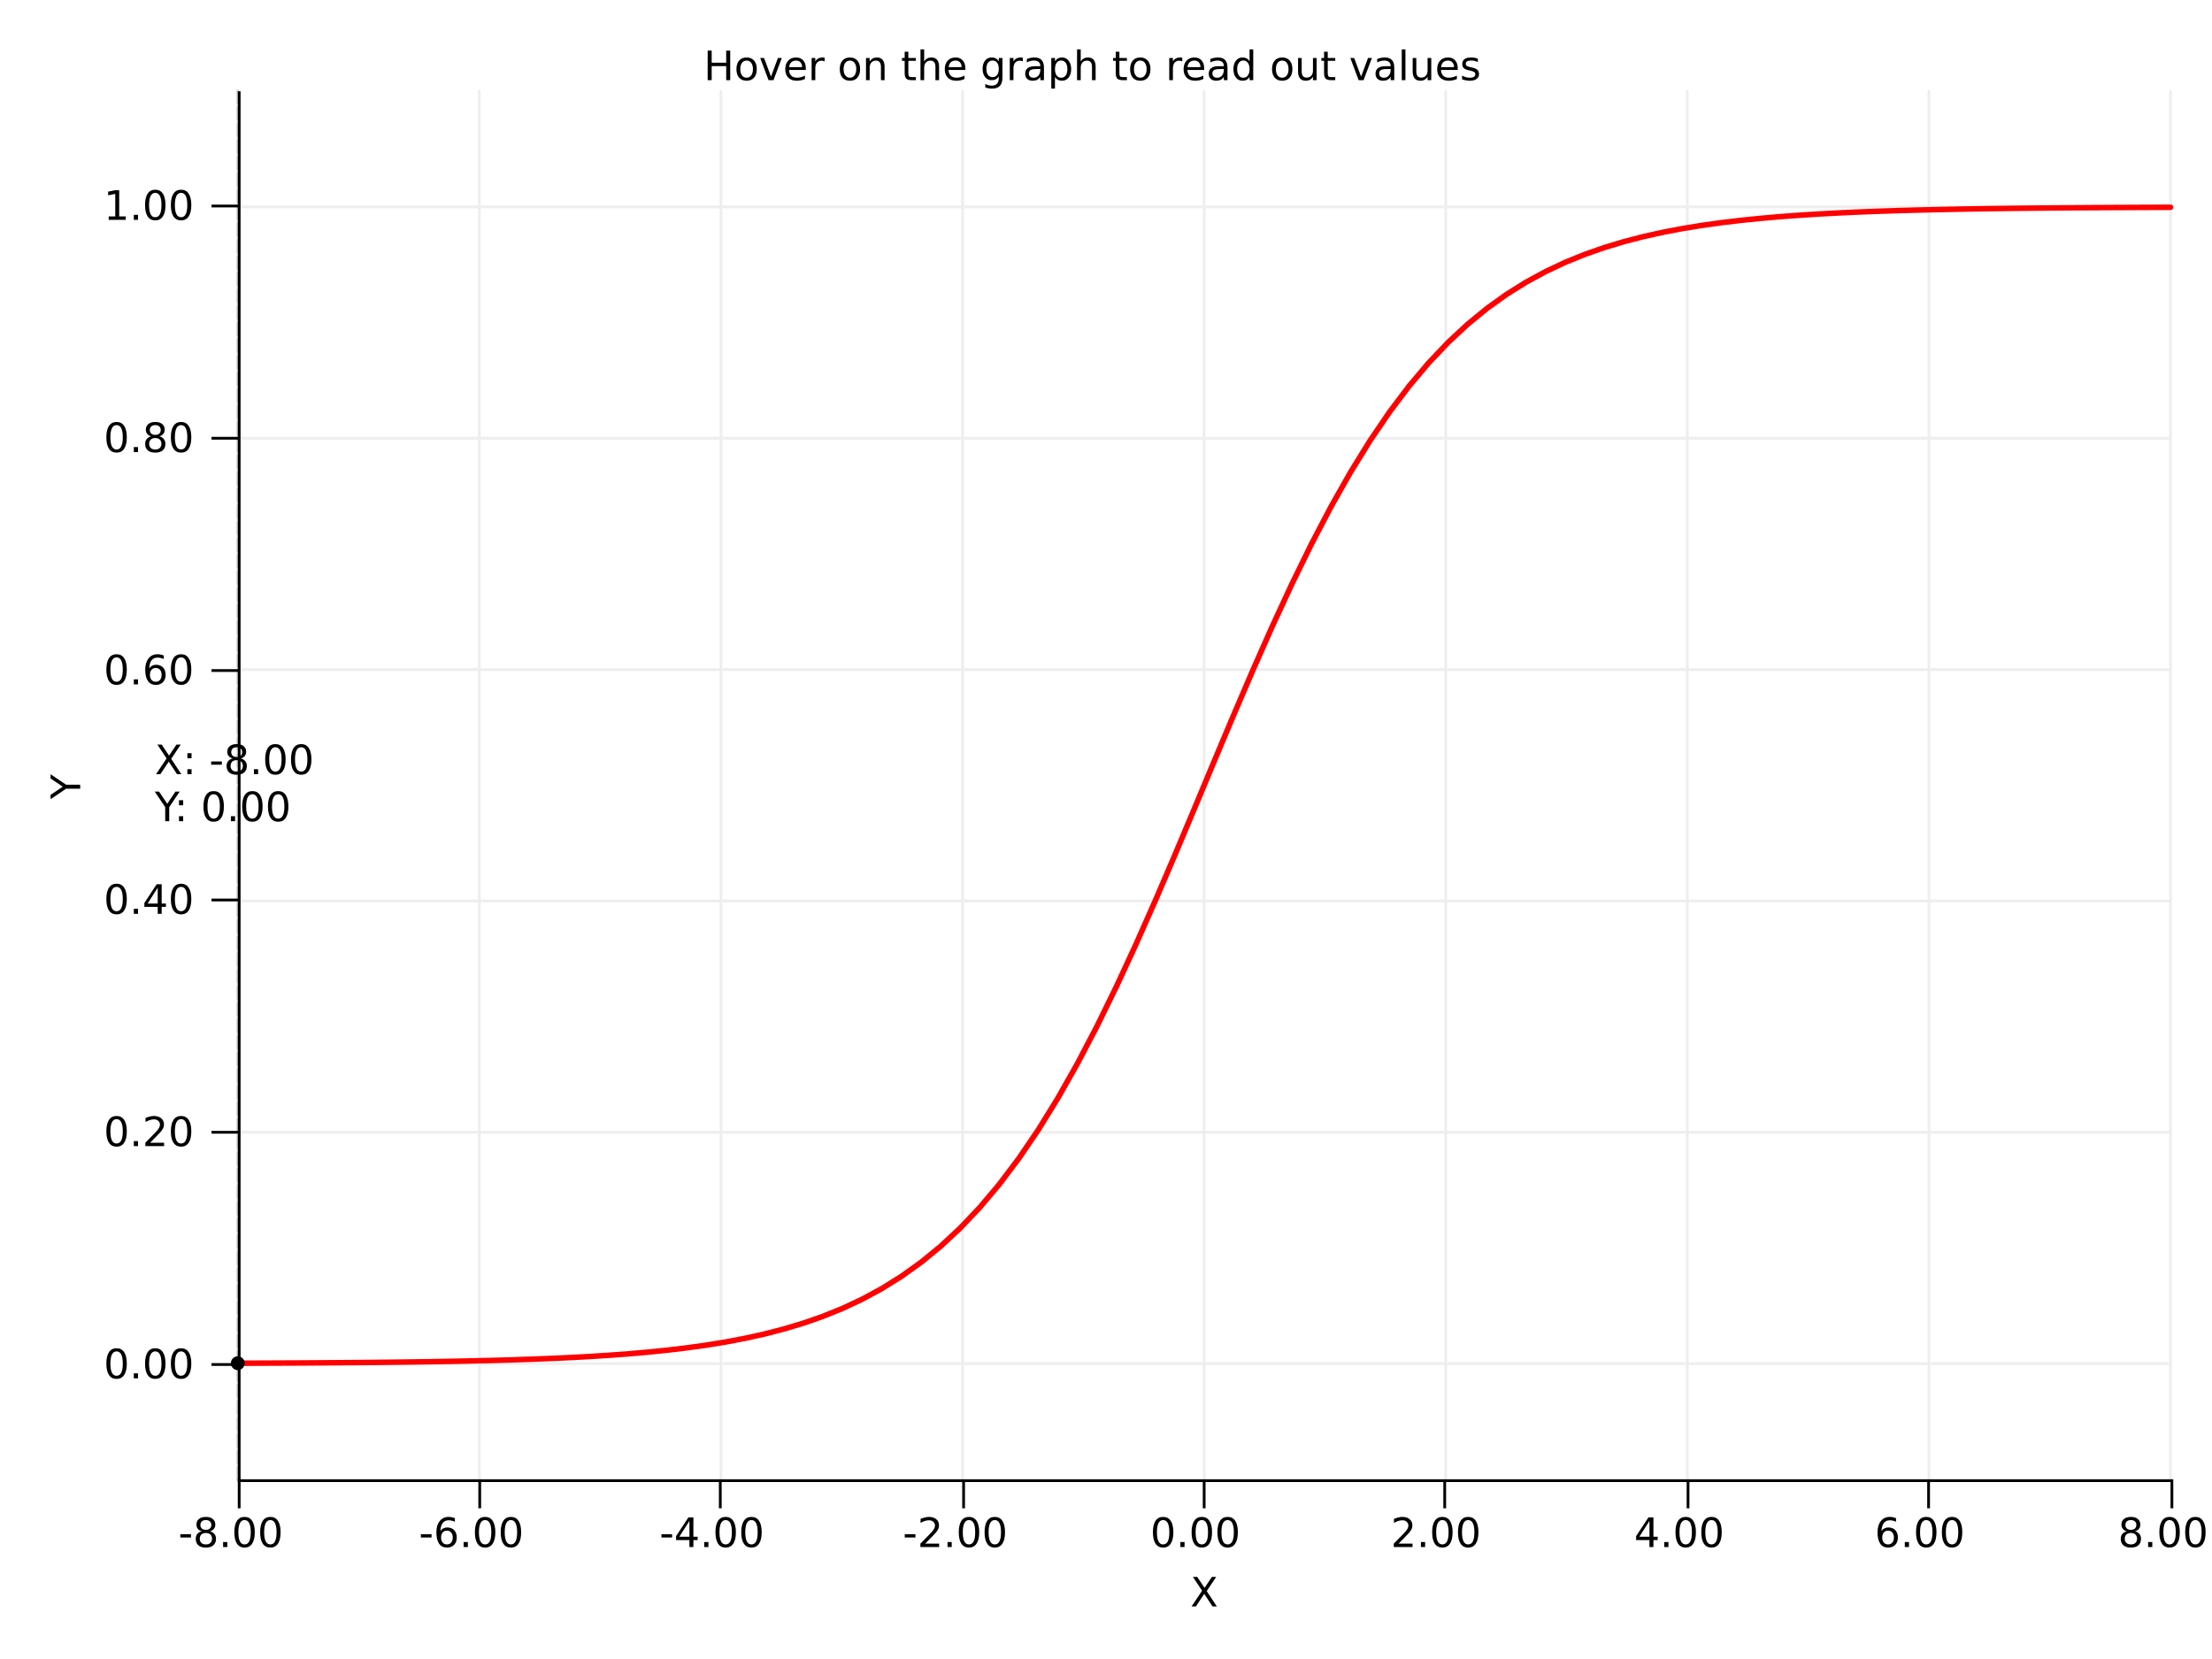
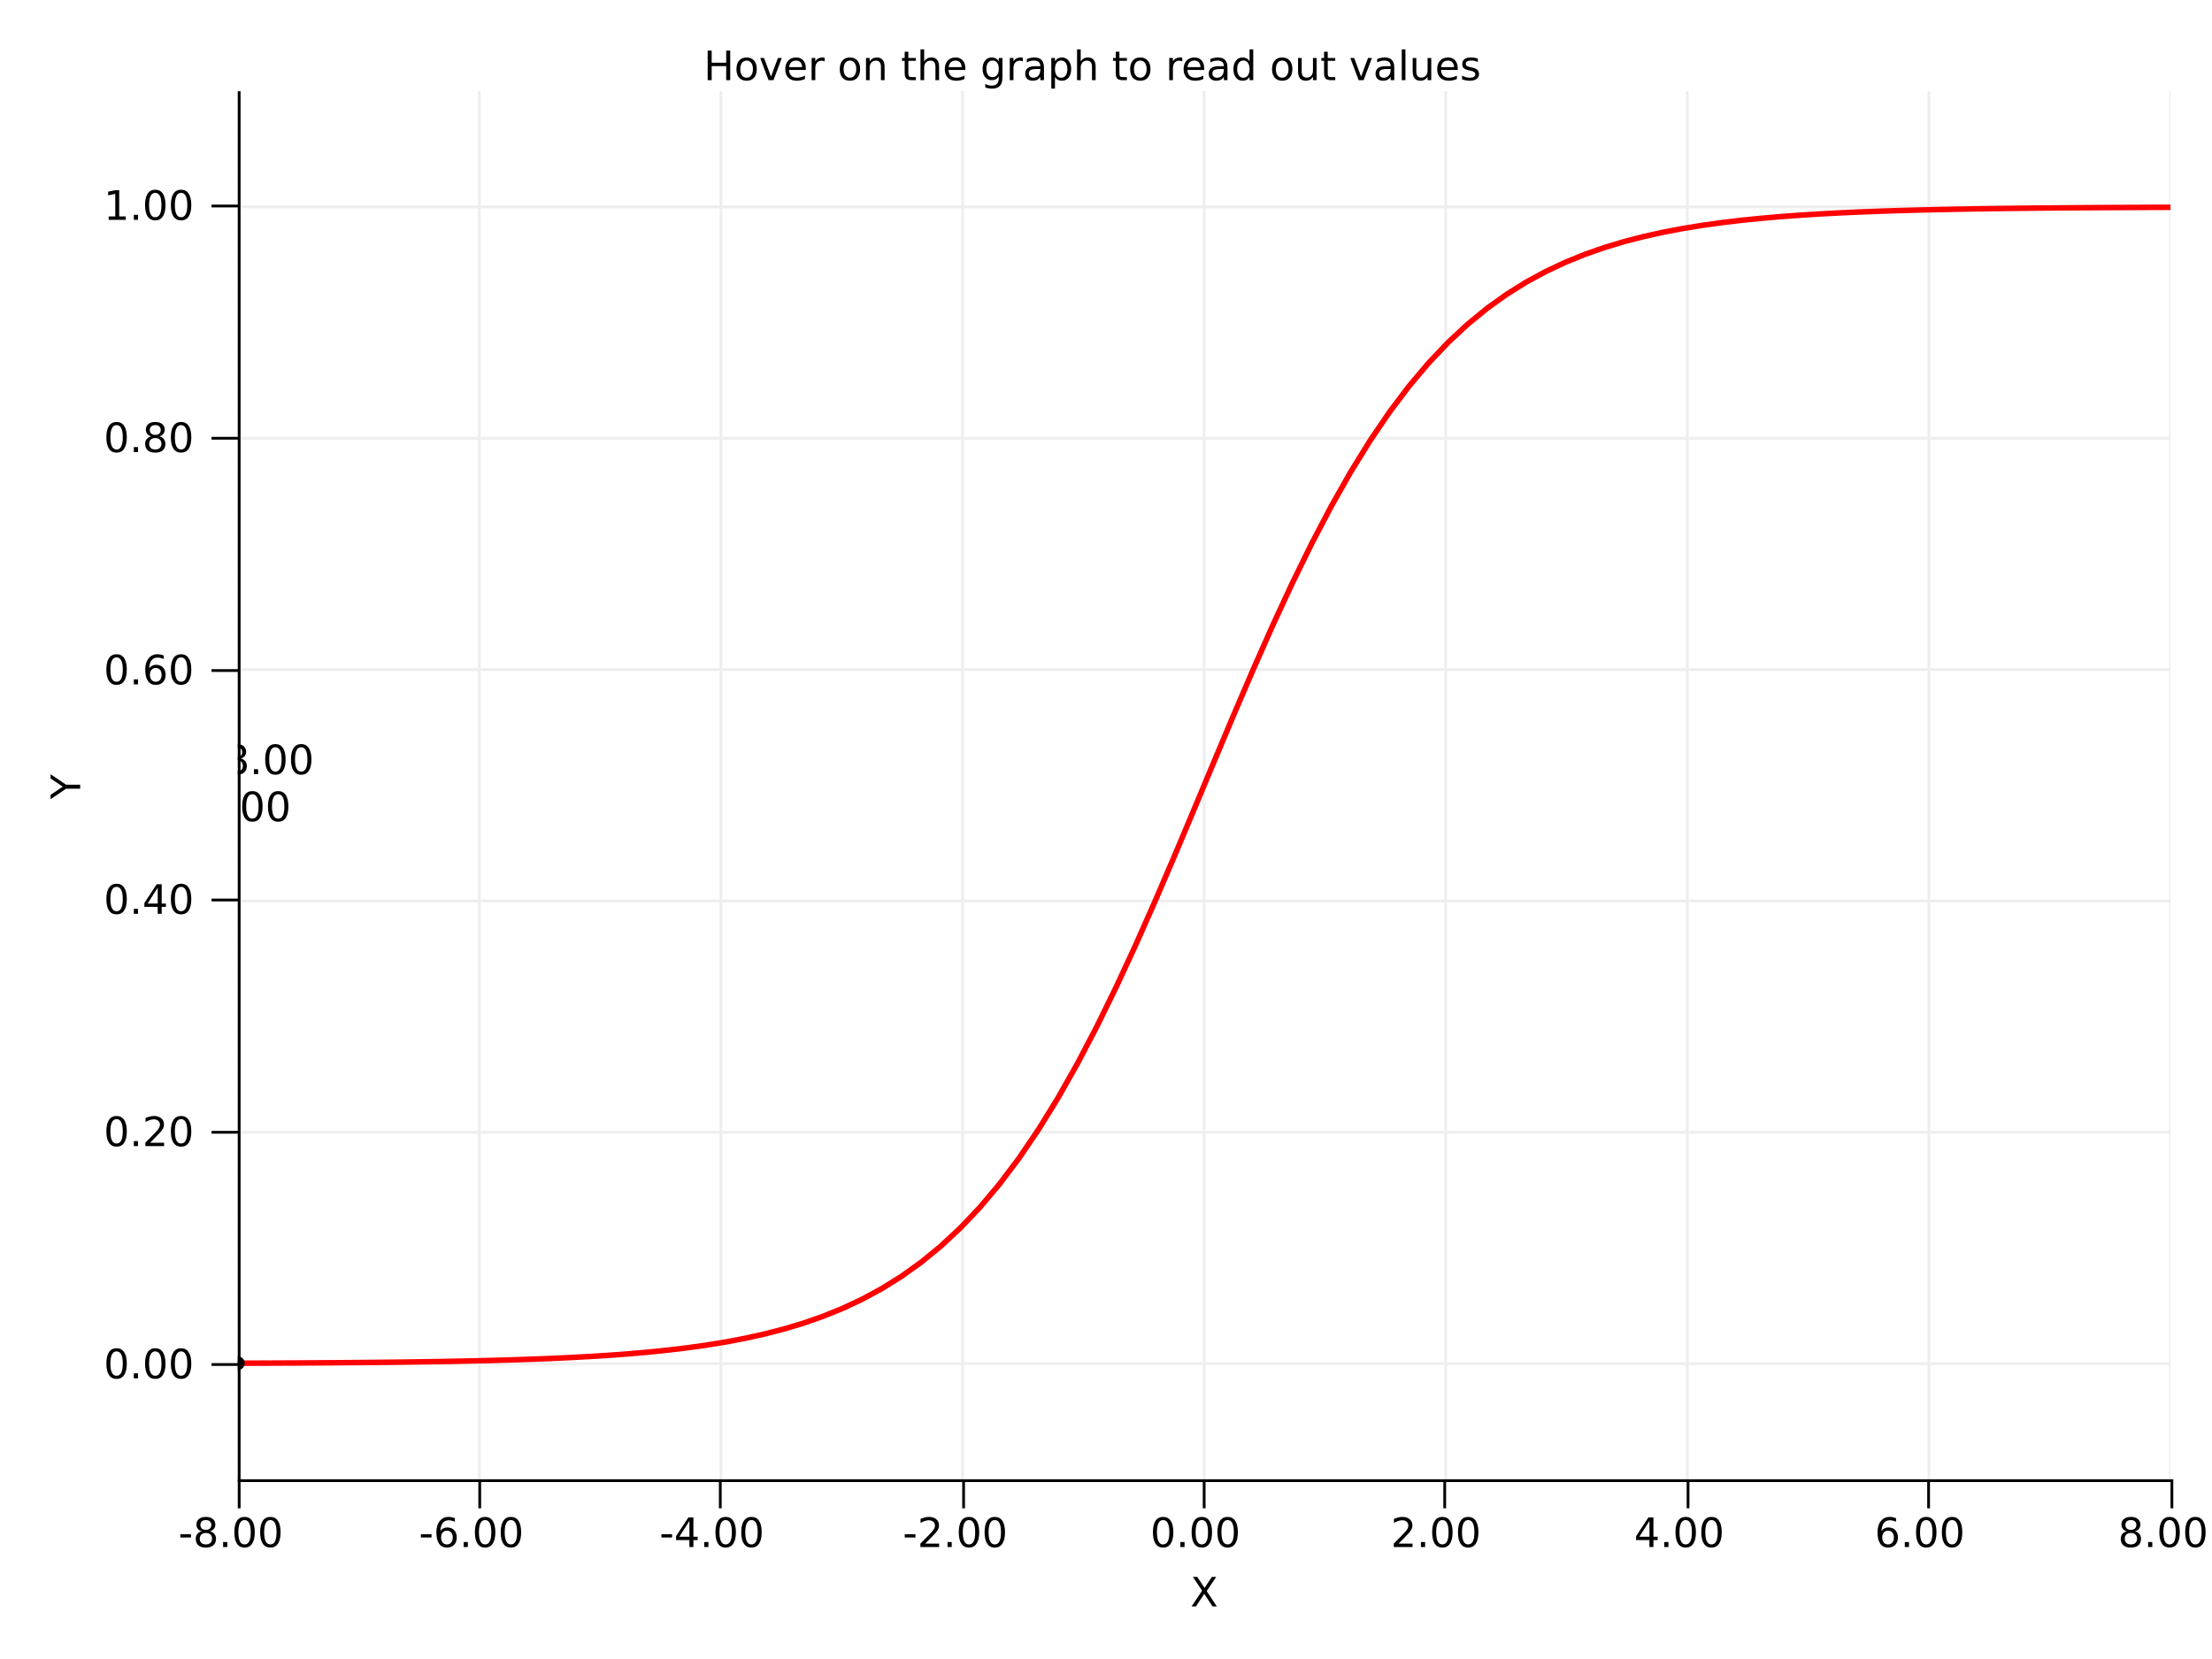
- <svg xmlns="http://www.w3.org/2000/svg" viewBox="0 0 800 600" version="1.2" baseProfile="tiny">
+ <svg xmlns="http://www.w3.org/2000/svg" viewBox="0 0 800 600" version="1.1">
  <defs>
- </defs>
+     <clipPath id="clipPath1">
+       <path vector-effect="none" fill-rule="evenodd" d="M86,33 L785,33 L785,535 L86,535 L86,33" />
+     </clipPath>
+   </defs>
  <g fill="none" stroke="black" stroke-width="1" fill-rule="evenodd" stroke-linecap="square" stroke-linejoin="bevel">
    <g fill="none" stroke="#000000" stroke-opacity="1" stroke-width="1" stroke-linecap="square" stroke-linejoin="bevel" transform="matrix(1,0,0,1,0,0)" font-family="DejaVuSans" font-size="14.667" font-weight="400" font-style="normal">
</g>
    <g fill="none" stroke="#000000" stroke-opacity="1" stroke-width="1" stroke-linecap="square" stroke-linejoin="bevel" transform="matrix(1,0,0,1,0,0)" font-family="DejaVuSans" font-size="14.667" font-weight="400" font-style="normal">
</g>
    <g fill="#ffffff" fill-opacity="1" stroke="none" transform="matrix(1,0,0,1,0,0)" font-family="DejaVuSans" font-size="14.667" font-weight="400" font-style="normal">
      <rect x="0" y="0" width="800" height="600" />
    </g>
    <g fill="none" stroke="#000000" stroke-opacity="1" stroke-width="1" stroke-linecap="square" stroke-linejoin="bevel" transform="matrix(1,0,0,1,0,0)" font-family="DejaVuSans" font-size="14.667" font-weight="400" font-style="normal">
</g>
    <g fill="none" stroke="#000000" stroke-opacity="1" stroke-width="1" stroke-linecap="square" stroke-linejoin="bevel" transform="matrix(1,0,0,1,0,0)" font-family="DejaVuSans" font-size="14.667" font-weight="400" font-style="normal">
</g>
    <g fill="none" stroke="#000000" stroke-opacity="1" stroke-width="1" stroke-linecap="square" stroke-linejoin="bevel" transform="matrix(1,0,0,1,0,0)" font-family="DejaVuSans" font-size="14.667" font-weight="400" font-style="normal">
</g>
    <g fill="none" stroke="#000000" stroke-opacity="1" stroke-width="1" stroke-linecap="square" stroke-linejoin="bevel" transform="matrix(1,0,0,1,0,0)" font-family="DejaVuSans" font-size="14.667" font-weight="400" font-style="normal">
</g>
    <g fill="#ffffff" fill-opacity="1" stroke="none" transform="matrix(1,0,0,1,0,0)" font-family="DejaVuSans" font-size="14.667" font-weight="400" font-style="normal">
      <rect x="0" y="0" width="800" height="600" />
    </g>
    <g fill="none" stroke="#000000" stroke-opacity="1" stroke-width="1" stroke-linecap="square" stroke-linejoin="bevel" transform="matrix(1,0,0,1,0,0)" font-family="DejaVuSans" font-size="14.667" font-weight="400" font-style="normal">
</g>
    <g fill="none" stroke="#000000" stroke-opacity="1" stroke-width="1" stroke-linecap="square" stroke-linejoin="bevel" transform="matrix(1,0,0,1,0,0)" font-family="DejaVuSans" font-size="14.667" font-weight="400" font-style="normal">
</g>
    <g fill="none" stroke="#000000" stroke-opacity="1" stroke-width="1" stroke-linecap="square" stroke-linejoin="bevel" transform="matrix(1,0,0,1,15,15)" font-family="DejaVuSans" font-size="14.667" font-weight="400" font-style="normal">
</g>
    <g fill="none" stroke="#000000" stroke-opacity="1" stroke-width="1" stroke-linecap="square" stroke-linejoin="bevel" transform="matrix(1,0,0,1,15,15)" font-family="DejaVuSans" font-size="14.667" font-weight="400" font-style="normal">
</g>
    <g fill="none" stroke="#000000" stroke-opacity="1" stroke-width="1" stroke-linecap="square" stroke-linejoin="bevel" transform="matrix(1,0,0,1,15,15)" font-family="DejaVuSans" font-size="14.667" font-weight="400" font-style="normal">
      <text fill="#000000" fill-opacity="1" stroke="none" xml:space="preserve" x="239.5" y="14" font-family="DejaVuSans" font-size="14.667" font-weight="400" font-style="normal">Hover on the graph to read out values</text>
    </g>
    <g fill="none" stroke="#000000" stroke-opacity="1" stroke-width="1" stroke-linecap="square" stroke-linejoin="bevel" transform="matrix(1,0,0,1,15,15)" font-family="DejaVuSans" font-size="14.667" font-weight="400" font-style="normal">
</g>
    <g fill="none" stroke="#000000" stroke-opacity="1" stroke-width="1" stroke-linecap="square" stroke-linejoin="bevel" transform="matrix(1,0,0,1,15,15)" font-family="DejaVuSans" font-size="14.667" font-weight="400" font-style="normal">
</g>
-     <g fill="none" stroke="#000000" stroke-opacity="1" stroke-width="1" stroke-linecap="square" stroke-linejoin="bevel" transform="matrix(1,0,0,1,86,33)" font-family="DejaVuSans" font-size="14.667" font-weight="400" font-style="normal">
- </g>
-     <g fill="#000000" fill-opacity="0" stroke="#000000" stroke-opacity="0.067" stroke-width="1" stroke-linecap="round" stroke-linejoin="round" transform="matrix(1,0,0,1,86,33)" font-family="DejaVuSans" font-size="14.667" font-weight="400" font-style="normal">
-       <path vector-effect="none" fill-rule="evenodd" d="M0,502 L0,-2.13623e-05 M87.375,502 L87.375,-2.13623e-05 M174.75,502 L174.75,-2.13623e-05 M262.125,502 L262.125,-2.13623e-05 M349.5,502 L349.5,-2.13623e-05 M436.875,502 L436.875,-2.13623e-05 M524.25,502 L524.25,-2.13623e-05 M611.625,502 L611.625,-2.13623e-05 M699,502 L699,-2.13623e-05 M0,460.167 L699,460.167 M0,376.5 L699,376.5 M0,292.833 L699,292.833 M0,209.167 L699,209.167 M0,125.5 L699,125.5 M0,41.833 L699,41.833" />
-     </g>
-     <g fill="none" stroke="#000000" stroke-opacity="1" stroke-width="1" stroke-linecap="square" stroke-linejoin="bevel" transform="matrix(1,0,0,1,86,33)" font-family="DejaVuSans" font-size="14.667" font-weight="400" font-style="normal">
- </g>
-     <g fill="#000000" fill-opacity="0" stroke="#ff0000" stroke-opacity="1" stroke-width="2" stroke-linecap="round" stroke-linejoin="round" transform="matrix(1,0,0,1,86,33)" font-family="DejaVuSans" font-size="14.667" font-weight="400" font-style="normal">
-       <path vector-effect="none" fill-rule="evenodd" d="M0,460.026 L7.061,460.002 L14.121,459.973 L21.182,459.939 L28.242,459.899 L35.303,459.852 L42.364,459.797 L49.424,459.732 L56.485,459.656 L63.545,459.567 L70.606,459.461 L77.667,459.338 L84.727,459.193 L91.788,459.023 L98.849,458.823 L105.909,458.588 L112.97,458.312 L120.03,457.988 L127.091,457.609 L134.152,457.163 L141.212,456.641 L148.273,456.028 L155.333,455.311 L162.394,454.471 L169.455,453.488 L176.515,452.338 L183.576,450.995 L190.636,449.427 L197.697,447.6 L204.758,445.473 L211.818,443.002 L218.879,440.135 L225.939,436.817 L233,432.988 L240.061,428.58 L247.121,423.525 L254.182,417.75 L261.242,411.181 L268.303,403.747 L275.364,395.383 L282.424,386.033 L289.485,375.656 L296.545,364.232 L303.606,351.765 L310.667,338.29 L317.727,323.876 L324.788,308.63 L331.848,292.69 L338.909,276.23 L345.97,259.447 L353.03,242.553 L360.091,225.77 L367.152,209.31 L374.212,193.37 L381.273,178.124 L388.333,163.71 L395.394,150.235 L402.455,137.768 L409.515,126.344 L416.576,115.967 L423.636,106.617 L430.697,98.253 L437.758,90.819 L444.818,84.25 L451.879,78.475 L458.939,73.419 L466,69.012 L473.061,65.183 L480.121,61.865 L487.182,58.998 L494.242,56.527 L501.303,54.4 L508.364,52.573 L515.424,51.005 L522.485,49.662 L529.545,48.512 L536.606,47.529 L543.667,46.689 L550.727,45.972 L557.788,45.359 L564.848,44.837 L571.909,44.391 L578.97,44.012 L586.03,43.688 L593.091,43.412 L600.152,43.177 L607.212,42.977 L614.273,42.807 L621.333,42.662 L628.394,42.538 L635.455,42.433 L642.515,42.344 L649.576,42.268 L656.636,42.203 L663.697,42.148 L670.758,42.101 L677.818,42.061 L684.879,42.027 L691.939,41.998 L699,41.974" />
-     </g>
-     <g fill="none" stroke="#000000" stroke-opacity="1" stroke-width="1" stroke-linecap="square" stroke-linejoin="bevel" transform="matrix(1,0,0,1,86,33)" font-family="DejaVuSans" font-size="14.667" font-weight="400" font-style="normal">
- </g>
-     <g fill="#ffffff" fill-opacity="1" stroke="#d3d3d3" stroke-opacity="1" stroke-dasharray="4,2" stroke-dashoffset="0" stroke-width="1" stroke-linecap="square" stroke-linejoin="bevel" transform="matrix(1,0,0,1,86,33)" font-family="DejaVuSans" font-size="14.667" font-weight="400" font-style="normal">
-       <path vector-effect="none" fill-rule="evenodd" d="M0,-2.13623e-05 L0,503" />
-     </g>
-     <g fill="none" stroke="#000000" stroke-opacity="1" stroke-width="1" stroke-linecap="square" stroke-linejoin="bevel" transform="matrix(1,0,0,1,86,33)" font-family="DejaVuSans" font-size="14.667" font-weight="400" font-style="normal">
- </g>
-     <g fill="none" stroke="#000000" stroke-opacity="1" stroke-width="1" stroke-linecap="square" stroke-linejoin="bevel" transform="matrix(1,0,0,1,56,266)" font-family="DejaVuSans" font-size="14.667" font-weight="400" font-style="normal">
- </g>
-     <g fill="none" stroke="#000000" stroke-opacity="1" stroke-width="1" stroke-linecap="square" stroke-linejoin="bevel" transform="matrix(1,0,0,1,56,266)" font-family="DejaVuSans" font-size="14.667" font-weight="400" font-style="normal">
-       <text fill="#000000" fill-opacity="1" stroke="none" xml:space="preserve" x="0" y="14" font-family="DejaVuSans" font-size="14.667" font-weight="400" font-style="normal">X: -8.00</text>
-       <text fill="#000000" fill-opacity="1" stroke="none" xml:space="preserve" x="0" y="31" font-family="DejaVuSans" font-size="14.667" font-weight="400" font-style="normal">Y: 0.00</text>
-     </g>
-     <g fill="none" stroke="#000000" stroke-opacity="1" stroke-width="1" stroke-linecap="square" stroke-linejoin="bevel" transform="matrix(1,0,0,1,56,266)" font-family="DejaVuSans" font-size="14.667" font-weight="400" font-style="normal">
- </g>
-     <g fill="none" stroke="#000000" stroke-opacity="1" stroke-width="1" stroke-linecap="square" stroke-linejoin="bevel" transform="matrix(1,0,0,1,86,33)" font-family="DejaVuSans" font-size="14.667" font-weight="400" font-style="normal">
- </g>
-     <g fill="none" stroke="#000000" stroke-opacity="1" stroke-width="1" stroke-linecap="square" stroke-linejoin="bevel" transform="matrix(1,0,0,1,83.5,490.526)" font-family="DejaVuSans" font-size="14.667" font-weight="400" font-style="normal">
- </g>
-     <g fill="#000000" fill-opacity="1" stroke="none" transform="matrix(1,0,0,1,83.5,490.526)" font-family="DejaVuSans" font-size="14.667" font-weight="400" font-style="normal">
-       <path vector-effect="none" fill-rule="evenodd" d="M0,2.5 C0,1.119 1.119,0 2.5,0 C3.881,0 5,1.119 5,2.5 C5,3.881 3.881,5 2.5,5 C1.119,5 0,3.881 0,2.5 " />
-     </g>
-     <g fill="none" stroke="#000000" stroke-opacity="1" stroke-width="1" stroke-linecap="square" stroke-linejoin="bevel" transform="matrix(1,0,0,1,83.5,490.526)" font-family="DejaVuSans" font-size="14.667" font-weight="400" font-style="normal">
- </g>
-     <g fill="none" stroke="#000000" stroke-opacity="1" stroke-width="1" stroke-linecap="square" stroke-linejoin="bevel" transform="matrix(1,0,0,1,86,33)" font-family="DejaVuSans" font-size="14.667" font-weight="400" font-style="normal">
- </g>
-     <g fill="none" stroke="#000000" stroke-opacity="1" stroke-width="1" stroke-linecap="square" stroke-linejoin="bevel" transform="matrix(1,0,0,1,86,33)" font-family="DejaVuSans" font-size="14.667" font-weight="400" font-style="normal">
- </g>
+     <g clip-path="url(#clipPath1)">
+       <g fill="none" stroke="#000000" stroke-opacity="1" stroke-width="1" stroke-linecap="square" stroke-linejoin="bevel" transform="matrix(1,0,0,1,86,33)" font-family="DejaVuSans" font-size="14.667" font-weight="400" font-style="normal">
+ </g>
+     </g>
+     <g clip-path="url(#clipPath1)">
+       <g fill="#000000" fill-opacity="0" stroke="#000000" stroke-opacity="0.067" stroke-width="1" stroke-linecap="round" stroke-linejoin="round" transform="matrix(1,0,0,1,86,33)" font-family="DejaVuSans" font-size="14.667" font-weight="400" font-style="normal">
+         <path vector-effect="none" fill-rule="evenodd" d="M0,502 L0,-2.13623e-05 M87.375,502 L87.375,-2.13623e-05 M174.75,502 L174.75,-2.13623e-05 M262.125,502 L262.125,-2.13623e-05 M349.5,502 L349.5,-2.13623e-05 M436.875,502 L436.875,-2.13623e-05 M524.25,502 L524.25,-2.13623e-05 M611.625,502 L611.625,-2.13623e-05 M699,502 L699,-2.13623e-05 M0,460.167 L699,460.167 M0,376.5 L699,376.5 M0,292.833 L699,292.833 M0,209.167 L699,209.167 M0,125.5 L699,125.5 M0,41.833 L699,41.833" />
+       </g>
+     </g>
+     <g clip-path="url(#clipPath1)">
+       <g fill="none" stroke="#000000" stroke-opacity="1" stroke-width="1" stroke-linecap="square" stroke-linejoin="bevel" transform="matrix(1,0,0,1,86,33)" font-family="DejaVuSans" font-size="14.667" font-weight="400" font-style="normal">
+ </g>
+     </g>
+     <g clip-path="url(#clipPath1)">
+       <g fill="#000000" fill-opacity="0" stroke="#ff0000" stroke-opacity="1" stroke-width="2" stroke-linecap="round" stroke-linejoin="round" transform="matrix(1,0,0,1,86,33)" font-family="DejaVuSans" font-size="14.667" font-weight="400" font-style="normal">
+         <path vector-effect="none" fill-rule="evenodd" d="M0,460.026 L7.061,460.002 L14.121,459.973 L21.182,459.939 L28.242,459.899 L35.303,459.852 L42.364,459.797 L49.424,459.732 L56.485,459.656 L63.545,459.567 L70.606,459.461 L77.667,459.338 L84.727,459.193 L91.788,459.023 L98.849,458.823 L105.909,458.588 L112.97,458.312 L120.03,457.988 L127.091,457.609 L134.152,457.163 L141.212,456.641 L148.273,456.028 L155.333,455.311 L162.394,454.471 L169.455,453.488 L176.515,452.338 L183.576,450.995 L190.636,449.427 L197.697,447.6 L204.758,445.473 L211.818,443.002 L218.879,440.135 L225.939,436.817 L233,432.988 L240.061,428.58 L247.121,423.525 L254.182,417.75 L261.242,411.181 L268.303,403.747 L275.364,395.383 L282.424,386.033 L289.485,375.656 L296.545,364.232 L303.606,351.765 L310.667,338.29 L317.727,323.876 L324.788,308.63 L331.848,292.69 L338.909,276.23 L345.97,259.447 L353.03,242.553 L360.091,225.77 L367.152,209.31 L374.212,193.37 L381.273,178.124 L388.333,163.71 L395.394,150.235 L402.455,137.768 L409.515,126.344 L416.576,115.967 L423.636,106.617 L430.697,98.253 L437.758,90.819 L444.818,84.25 L451.879,78.475 L458.939,73.419 L466,69.012 L473.061,65.183 L480.121,61.865 L487.182,58.998 L494.242,56.527 L501.303,54.4 L508.364,52.573 L515.424,51.005 L522.485,49.662 L529.545,48.512 L536.606,47.529 L543.667,46.689 L550.727,45.972 L557.788,45.359 L564.848,44.837 L571.909,44.391 L578.97,44.012 L586.03,43.688 L593.091,43.412 L600.152,43.177 L607.212,42.977 L614.273,42.807 L621.333,42.662 L628.394,42.538 L635.455,42.433 L642.515,42.344 L649.576,42.268 L656.636,42.203 L663.697,42.148 L670.758,42.101 L677.818,42.061 L684.879,42.027 L691.939,41.998 L699,41.974" />
+       </g>
+     </g>
+     <g clip-path="url(#clipPath1)">
+       <g fill="none" stroke="#000000" stroke-opacity="1" stroke-width="1" stroke-linecap="square" stroke-linejoin="bevel" transform="matrix(1,0,0,1,86,33)" font-family="DejaVuSans" font-size="14.667" font-weight="400" font-style="normal">
+ </g>
+     </g>
+     <g clip-path="url(#clipPath1)">
+       <g fill="#ffffff" fill-opacity="1" stroke="#d3d3d3" stroke-opacity="1" stroke-dasharray="4,2" stroke-dashoffset="0" stroke-width="1" stroke-linecap="square" stroke-linejoin="bevel" transform="matrix(1,0,0,1,86,33)" font-family="DejaVuSans" font-size="14.667" font-weight="400" font-style="normal">
+         <path vector-effect="none" fill-rule="evenodd" d="M0,-2.13623e-05 L0,503" />
+       </g>
+     </g>
+     <g clip-path="url(#clipPath1)">
+       <g fill="none" stroke="#000000" stroke-opacity="1" stroke-width="1" stroke-linecap="square" stroke-linejoin="bevel" transform="matrix(1,0,0,1,86,33)" font-family="DejaVuSans" font-size="14.667" font-weight="400" font-style="normal">
+ </g>
+     </g>
+     <g clip-path="url(#clipPath1)">
+       <g fill="none" stroke="#000000" stroke-opacity="1" stroke-width="1" stroke-linecap="square" stroke-linejoin="bevel" transform="matrix(1,0,0,1,56,266)" font-family="DejaVuSans" font-size="14.667" font-weight="400" font-style="normal">
+ </g>
+     </g>
+     <g clip-path="url(#clipPath1)">
+       <g fill="none" stroke="#000000" stroke-opacity="1" stroke-width="1" stroke-linecap="square" stroke-linejoin="bevel" transform="matrix(1,0,0,1,56,266)" font-family="DejaVuSans" font-size="14.667" font-weight="400" font-style="normal">
+         <text fill="#000000" fill-opacity="1" stroke="none" xml:space="preserve" x="0" y="14" font-family="DejaVuSans" font-size="14.667" font-weight="400" font-style="normal">X: -8.00</text>
+         <text fill="#000000" fill-opacity="1" stroke="none" xml:space="preserve" x="0" y="31" font-family="DejaVuSans" font-size="14.667" font-weight="400" font-style="normal">Y: 0.00</text>
+       </g>
+     </g>
+     <g clip-path="url(#clipPath1)">
+       <g fill="none" stroke="#000000" stroke-opacity="1" stroke-width="1" stroke-linecap="square" stroke-linejoin="bevel" transform="matrix(1,0,0,1,56,266)" font-family="DejaVuSans" font-size="14.667" font-weight="400" font-style="normal">
+ </g>
+     </g>
+     <g clip-path="url(#clipPath1)">
+       <g fill="none" stroke="#000000" stroke-opacity="1" stroke-width="1" stroke-linecap="square" stroke-linejoin="bevel" transform="matrix(1,0,0,1,86,33)" font-family="DejaVuSans" font-size="14.667" font-weight="400" font-style="normal">
+ </g>
+     </g>
+     <g clip-path="url(#clipPath1)">
+       <g fill="none" stroke="#000000" stroke-opacity="1" stroke-width="1" stroke-linecap="square" stroke-linejoin="bevel" transform="matrix(1,0,0,1,83.5,490.526)" font-family="DejaVuSans" font-size="14.667" font-weight="400" font-style="normal">
+ </g>
+     </g>
+     <g clip-path="url(#clipPath1)">
+       <g fill="#000000" fill-opacity="1" stroke="none" transform="matrix(1,0,0,1,83.5,490.526)" font-family="DejaVuSans" font-size="14.667" font-weight="400" font-style="normal">
+         <path vector-effect="none" fill-rule="evenodd" d="M0,2.5 C0,1.119 1.119,0 2.5,0 C3.881,0 5,1.119 5,2.5 C5,3.881 3.881,5 2.5,5 C1.119,5 0,3.881 0,2.5 " />
+       </g>
+     </g>
+     <g clip-path="url(#clipPath1)">
+       <g fill="none" stroke="#000000" stroke-opacity="1" stroke-width="1" stroke-linecap="square" stroke-linejoin="bevel" transform="matrix(1,0,0,1,83.5,490.526)" font-family="DejaVuSans" font-size="14.667" font-weight="400" font-style="normal">
+ </g>
+     </g>
+     <g clip-path="url(#clipPath1)">
+       <g fill="none" stroke="#000000" stroke-opacity="1" stroke-width="1" stroke-linecap="square" stroke-linejoin="bevel" transform="matrix(1,0,0,1,86,33)" font-family="DejaVuSans" font-size="14.667" font-weight="400" font-style="normal">
+ </g>
+     </g>
+     <g clip-path="url(#clipPath1)">
+       <g fill="none" stroke="#000000" stroke-opacity="1" stroke-width="1" stroke-linecap="square" stroke-linejoin="bevel" transform="matrix(1,0,0,1,86,33)" font-family="DejaVuSans" font-size="14.667" font-weight="400" font-style="normal">
+ </g>
+     </g>
    <g fill="none" stroke="#000000" stroke-opacity="1" stroke-width="1" stroke-linecap="square" stroke-linejoin="bevel" transform="matrix(1,0,0,1,15,15)" font-family="DejaVuSans" font-size="14.667" font-weight="400" font-style="normal">
</g>
    <g fill="none" stroke="#000000" stroke-opacity="1" stroke-width="1" stroke-linecap="square" stroke-linejoin="bevel" transform="matrix(1,0,0,1,15,15)" font-family="DejaVuSans" font-size="14.667" font-weight="400" font-style="normal">
</g>
    <g fill="none" stroke="#000000" stroke-opacity="1" stroke-width="1" stroke-linecap="square" stroke-linejoin="bevel" transform="matrix(1,0,0,1,15,33)" font-family="DejaVuSans" font-size="14.667" font-weight="400" font-style="normal">
</g>
    <g fill="none" stroke="#000000" stroke-opacity="1" stroke-width="1" stroke-linecap="square" stroke-linejoin="bevel" transform="matrix(1,0,0,1,15,33)" font-family="DejaVuSans" font-size="14.667" font-weight="400" font-style="normal">
</g>
    <g fill="#ffffff" fill-opacity="1" stroke="#000000" stroke-opacity="1" stroke-width="1" stroke-linecap="square" stroke-linejoin="bevel" transform="matrix(1,0,0,1,15,33)" font-family="DejaVuSans" font-size="14.667" font-weight="400" font-style="normal">
      <path vector-effect="none" fill-rule="evenodd" d="M71.5,0.5 L71.5,41.5 L61.5,41.5 L71.5,41.5 L71.5,125.5 L61.5,125.5 L71.5,125.5 L71.5,209.5 L61.5,209.5 L71.5,209.5 L71.5,292.5 L61.5,292.5 L71.5,292.5 L71.5,376.5 L61.5,376.5 L71.5,376.5 L71.5,460.5 L61.5,460.5 L71.5,460.5 L71.5,502.5" />
    </g>
    <g fill="none" stroke="#000000" stroke-opacity="1" stroke-width="1" stroke-linecap="square" stroke-linejoin="bevel" transform="matrix(1,0,0,1,15,33)" font-family="DejaVuSans" font-size="14.667" font-weight="400" font-style="normal">
</g>
    <g fill="none" stroke="#000000" stroke-opacity="1" stroke-width="1" stroke-linecap="square" stroke-linejoin="bevel" transform="matrix(1,0,0,1,15,33)" font-family="DejaVuSans" font-size="14.667" font-weight="400" font-style="normal">
</g>
    <g fill="none" stroke="#000000" stroke-opacity="1" stroke-width="1" stroke-linecap="square" stroke-linejoin="bevel" transform="matrix(1,0,0,1,15,33)" font-family="DejaVuSans" font-size="14.667" font-weight="400" font-style="normal">
</g>
    <g fill="none" stroke="#000000" stroke-opacity="1" stroke-width="1" stroke-linecap="square" stroke-linejoin="bevel" transform="matrix(1,0,0,1,37.5,65.5)" font-family="DejaVuSans" font-size="14.667" font-weight="400" font-style="normal">
</g>
    <g fill="none" stroke="#000000" stroke-opacity="1" stroke-width="1" stroke-linecap="square" stroke-linejoin="bevel" transform="matrix(1,0,0,1,37.5,65.5)" font-family="DejaVuSans" font-size="14.667" font-weight="400" font-style="normal">
      <text fill="#000000" fill-opacity="1" stroke="none" xml:space="preserve" x="0" y="14" font-family="DejaVuSans" font-size="14.667" font-weight="400" font-style="normal">1.00</text>
    </g>
    <g fill="none" stroke="#000000" stroke-opacity="1" stroke-width="1" stroke-linecap="square" stroke-linejoin="bevel" transform="matrix(1,0,0,1,37.5,65.5)" font-family="DejaVuSans" font-size="14.667" font-weight="400" font-style="normal">
</g>
    <g fill="none" stroke="#000000" stroke-opacity="1" stroke-width="1" stroke-linecap="square" stroke-linejoin="bevel" transform="matrix(1,0,0,1,15,33)" font-family="DejaVuSans" font-size="14.667" font-weight="400" font-style="normal">
</g>
    <g fill="none" stroke="#000000" stroke-opacity="1" stroke-width="1" stroke-linecap="square" stroke-linejoin="bevel" transform="matrix(1,0,0,1,37.5,149.5)" font-family="DejaVuSans" font-size="14.667" font-weight="400" font-style="normal">
</g>
    <g fill="none" stroke="#000000" stroke-opacity="1" stroke-width="1" stroke-linecap="square" stroke-linejoin="bevel" transform="matrix(1,0,0,1,37.5,149.5)" font-family="DejaVuSans" font-size="14.667" font-weight="400" font-style="normal">
      <text fill="#000000" fill-opacity="1" stroke="none" xml:space="preserve" x="0" y="14" font-family="DejaVuSans" font-size="14.667" font-weight="400" font-style="normal">0.80</text>
    </g>
    <g fill="none" stroke="#000000" stroke-opacity="1" stroke-width="1" stroke-linecap="square" stroke-linejoin="bevel" transform="matrix(1,0,0,1,37.5,149.5)" font-family="DejaVuSans" font-size="14.667" font-weight="400" font-style="normal">
</g>
    <g fill="none" stroke="#000000" stroke-opacity="1" stroke-width="1" stroke-linecap="square" stroke-linejoin="bevel" transform="matrix(1,0,0,1,15,33)" font-family="DejaVuSans" font-size="14.667" font-weight="400" font-style="normal">
</g>
    <g fill="none" stroke="#000000" stroke-opacity="1" stroke-width="1" stroke-linecap="square" stroke-linejoin="bevel" transform="matrix(1,0,0,1,37.5,233.5)" font-family="DejaVuSans" font-size="14.667" font-weight="400" font-style="normal">
</g>
    <g fill="none" stroke="#000000" stroke-opacity="1" stroke-width="1" stroke-linecap="square" stroke-linejoin="bevel" transform="matrix(1,0,0,1,37.5,233.5)" font-family="DejaVuSans" font-size="14.667" font-weight="400" font-style="normal">
      <text fill="#000000" fill-opacity="1" stroke="none" xml:space="preserve" x="0" y="14" font-family="DejaVuSans" font-size="14.667" font-weight="400" font-style="normal">0.60</text>
    </g>
    <g fill="none" stroke="#000000" stroke-opacity="1" stroke-width="1" stroke-linecap="square" stroke-linejoin="bevel" transform="matrix(1,0,0,1,37.5,233.5)" font-family="DejaVuSans" font-size="14.667" font-weight="400" font-style="normal">
</g>
    <g fill="none" stroke="#000000" stroke-opacity="1" stroke-width="1" stroke-linecap="square" stroke-linejoin="bevel" transform="matrix(1,0,0,1,15,33)" font-family="DejaVuSans" font-size="14.667" font-weight="400" font-style="normal">
</g>
    <g fill="none" stroke="#000000" stroke-opacity="1" stroke-width="1" stroke-linecap="square" stroke-linejoin="bevel" transform="matrix(1,0,0,1,37.5,316.5)" font-family="DejaVuSans" font-size="14.667" font-weight="400" font-style="normal">
</g>
    <g fill="none" stroke="#000000" stroke-opacity="1" stroke-width="1" stroke-linecap="square" stroke-linejoin="bevel" transform="matrix(1,0,0,1,37.5,316.5)" font-family="DejaVuSans" font-size="14.667" font-weight="400" font-style="normal">
      <text fill="#000000" fill-opacity="1" stroke="none" xml:space="preserve" x="0" y="14" font-family="DejaVuSans" font-size="14.667" font-weight="400" font-style="normal">0.40</text>
    </g>
    <g fill="none" stroke="#000000" stroke-opacity="1" stroke-width="1" stroke-linecap="square" stroke-linejoin="bevel" transform="matrix(1,0,0,1,37.5,316.5)" font-family="DejaVuSans" font-size="14.667" font-weight="400" font-style="normal">
</g>
    <g fill="none" stroke="#000000" stroke-opacity="1" stroke-width="1" stroke-linecap="square" stroke-linejoin="bevel" transform="matrix(1,0,0,1,15,33)" font-family="DejaVuSans" font-size="14.667" font-weight="400" font-style="normal">
</g>
    <g fill="none" stroke="#000000" stroke-opacity="1" stroke-width="1" stroke-linecap="square" stroke-linejoin="bevel" transform="matrix(1,0,0,1,37.5,400.5)" font-family="DejaVuSans" font-size="14.667" font-weight="400" font-style="normal">
</g>
    <g fill="none" stroke="#000000" stroke-opacity="1" stroke-width="1" stroke-linecap="square" stroke-linejoin="bevel" transform="matrix(1,0,0,1,37.5,400.5)" font-family="DejaVuSans" font-size="14.667" font-weight="400" font-style="normal">
      <text fill="#000000" fill-opacity="1" stroke="none" xml:space="preserve" x="0" y="14" font-family="DejaVuSans" font-size="14.667" font-weight="400" font-style="normal">0.20</text>
    </g>
    <g fill="none" stroke="#000000" stroke-opacity="1" stroke-width="1" stroke-linecap="square" stroke-linejoin="bevel" transform="matrix(1,0,0,1,37.5,400.5)" font-family="DejaVuSans" font-size="14.667" font-weight="400" font-style="normal">
</g>
    <g fill="none" stroke="#000000" stroke-opacity="1" stroke-width="1" stroke-linecap="square" stroke-linejoin="bevel" transform="matrix(1,0,0,1,15,33)" font-family="DejaVuSans" font-size="14.667" font-weight="400" font-style="normal">
</g>
    <g fill="none" stroke="#000000" stroke-opacity="1" stroke-width="1" stroke-linecap="square" stroke-linejoin="bevel" transform="matrix(1,0,0,1,37.5,484.5)" font-family="DejaVuSans" font-size="14.667" font-weight="400" font-style="normal">
</g>
    <g fill="none" stroke="#000000" stroke-opacity="1" stroke-width="1" stroke-linecap="square" stroke-linejoin="bevel" transform="matrix(1,0,0,1,37.5,484.5)" font-family="DejaVuSans" font-size="14.667" font-weight="400" font-style="normal">
      <text fill="#000000" fill-opacity="1" stroke="none" xml:space="preserve" x="0" y="14" font-family="DejaVuSans" font-size="14.667" font-weight="400" font-style="normal">0.00</text>
    </g>
    <g fill="none" stroke="#000000" stroke-opacity="1" stroke-width="1" stroke-linecap="square" stroke-linejoin="bevel" transform="matrix(1,0,0,1,37.5,484.5)" font-family="DejaVuSans" font-size="14.667" font-weight="400" font-style="normal">
</g>
    <g fill="none" stroke="#000000" stroke-opacity="1" stroke-width="1" stroke-linecap="square" stroke-linejoin="bevel" transform="matrix(1,0,0,1,15,33)" font-family="DejaVuSans" font-size="14.667" font-weight="400" font-style="normal">
</g>
    <g fill="none" stroke="#000000" stroke-opacity="1" stroke-width="1" stroke-linecap="square" stroke-linejoin="bevel" transform="matrix(1,0,0,1,15,33)" font-family="DejaVuSans" font-size="14.667" font-weight="400" font-style="normal">
</g>
    <g fill="none" stroke="#000000" stroke-opacity="1" stroke-width="1" stroke-linecap="square" stroke-linejoin="bevel" transform="matrix(1,0,0,1,15,33)" font-family="DejaVuSans" font-size="14.667" font-weight="400" font-style="normal">
</g>
    <g fill="none" stroke="#000000" stroke-opacity="1" stroke-width="1" stroke-linecap="square" stroke-linejoin="bevel" transform="matrix(0,-1,1,0,15,289)" font-family="DejaVuSans" font-size="14.667" font-weight="400" font-style="normal">
</g>
    <g fill="none" stroke="#000000" stroke-opacity="1" stroke-width="1" stroke-linecap="square" stroke-linejoin="bevel" transform="matrix(0,-1,1,0,15,289)" font-family="DejaVuSans" font-size="14.667" font-weight="400" font-style="normal">
      <text fill="#000000" fill-opacity="1" stroke="none" xml:space="preserve" x="0" y="14" font-family="DejaVuSans" font-size="14.667" font-weight="400" font-style="normal">Y</text>
    </g>
    <g fill="none" stroke="#000000" stroke-opacity="1" stroke-width="1" stroke-linecap="square" stroke-linejoin="bevel" transform="matrix(0,-1,1,0,15,289)" font-family="DejaVuSans" font-size="14.667" font-weight="400" font-style="normal">
</g>
    <g fill="none" stroke="#000000" stroke-opacity="1" stroke-width="1" stroke-linecap="square" stroke-linejoin="bevel" transform="matrix(1,0,0,1,15,33)" font-family="DejaVuSans" font-size="14.667" font-weight="400" font-style="normal">
</g>
    <g fill="none" stroke="#000000" stroke-opacity="1" stroke-width="1" stroke-linecap="square" stroke-linejoin="bevel" transform="matrix(1,0,0,1,15,15)" font-family="DejaVuSans" font-size="14.667" font-weight="400" font-style="normal">
</g>
    <g fill="none" stroke="#000000" stroke-opacity="1" stroke-width="1" stroke-linecap="square" stroke-linejoin="bevel" transform="matrix(1,0,0,1,86,535)" font-family="DejaVuSans" font-size="14.667" font-weight="400" font-style="normal">
</g>
    <g fill="none" stroke="#000000" stroke-opacity="1" stroke-width="1" stroke-linecap="square" stroke-linejoin="bevel" transform="matrix(1,0,0,1,86,535)" font-family="DejaVuSans" font-size="14.667" font-weight="400" font-style="normal">
</g>
    <g fill="#ffffff" fill-opacity="1" stroke="#000000" stroke-opacity="1" stroke-width="1" stroke-linecap="square" stroke-linejoin="bevel" transform="matrix(1,0,0,1,86,535)" font-family="DejaVuSans" font-size="14.667" font-weight="400" font-style="normal">
      <path vector-effect="none" fill-rule="evenodd" d="M0.5,0.5 L0.5,0.5 L0.5,10.5 L0.5,0.5 L87.5,0.5 L87.5,10.5 L87.5,0.5 L174.5,0.5 L174.5,10.5 L174.5,0.5 L262.5,0.5 L262.5,10.5 L262.5,0.5 L349.5,0.5 L349.5,10.5 L349.5,0.5 L436.5,0.5 L436.5,10.5 L436.5,0.5 L524.5,0.5 L524.5,10.5 L524.5,0.5 L611.5,0.5 L611.5,10.5 L611.5,0.5 L699.5,0.5 L699.5,10.5 L699.5,0.5 L699.5,0.5" />
    </g>
    <g fill="none" stroke="#000000" stroke-opacity="1" stroke-width="1" stroke-linecap="square" stroke-linejoin="bevel" transform="matrix(1,0,0,1,86,535)" font-family="DejaVuSans" font-size="14.667" font-weight="400" font-style="normal">
</g>
    <g fill="none" stroke="#000000" stroke-opacity="1" stroke-width="1" stroke-linecap="square" stroke-linejoin="bevel" transform="matrix(1,0,0,1,86,535)" font-family="DejaVuSans" font-size="14.667" font-weight="400" font-style="normal">
</g>
    <g fill="none" stroke="#000000" stroke-opacity="1" stroke-width="1" stroke-linecap="square" stroke-linejoin="bevel" transform="matrix(1,0,0,1,86,535)" font-family="DejaVuSans" font-size="14.667" font-weight="400" font-style="normal">
</g>
    <g fill="none" stroke="#000000" stroke-opacity="1" stroke-width="1" stroke-linecap="square" stroke-linejoin="bevel" transform="matrix(1,0,0,1,64.5,545.5)" font-family="DejaVuSans" font-size="14.667" font-weight="400" font-style="normal">
</g>
    <g fill="none" stroke="#000000" stroke-opacity="1" stroke-width="1" stroke-linecap="square" stroke-linejoin="bevel" transform="matrix(1,0,0,1,64.5,545.5)" font-family="DejaVuSans" font-size="14.667" font-weight="400" font-style="normal">
      <text fill="#000000" fill-opacity="1" stroke="none" xml:space="preserve" x="0" y="14" font-family="DejaVuSans" font-size="14.667" font-weight="400" font-style="normal">-8.00</text>
    </g>
    <g fill="none" stroke="#000000" stroke-opacity="1" stroke-width="1" stroke-linecap="square" stroke-linejoin="bevel" transform="matrix(1,0,0,1,64.5,545.5)" font-family="DejaVuSans" font-size="14.667" font-weight="400" font-style="normal">
</g>
    <g fill="none" stroke="#000000" stroke-opacity="1" stroke-width="1" stroke-linecap="square" stroke-linejoin="bevel" transform="matrix(1,0,0,1,86,535)" font-family="DejaVuSans" font-size="14.667" font-weight="400" font-style="normal">
</g>
    <g fill="none" stroke="#000000" stroke-opacity="1" stroke-width="1" stroke-linecap="square" stroke-linejoin="bevel" transform="matrix(1,0,0,1,151.5,545.5)" font-family="DejaVuSans" font-size="14.667" font-weight="400" font-style="normal">
</g>
    <g fill="none" stroke="#000000" stroke-opacity="1" stroke-width="1" stroke-linecap="square" stroke-linejoin="bevel" transform="matrix(1,0,0,1,151.5,545.5)" font-family="DejaVuSans" font-size="14.667" font-weight="400" font-style="normal">
      <text fill="#000000" fill-opacity="1" stroke="none" xml:space="preserve" x="0" y="14" font-family="DejaVuSans" font-size="14.667" font-weight="400" font-style="normal">-6.00</text>
    </g>
    <g fill="none" stroke="#000000" stroke-opacity="1" stroke-width="1" stroke-linecap="square" stroke-linejoin="bevel" transform="matrix(1,0,0,1,151.5,545.5)" font-family="DejaVuSans" font-size="14.667" font-weight="400" font-style="normal">
</g>
    <g fill="none" stroke="#000000" stroke-opacity="1" stroke-width="1" stroke-linecap="square" stroke-linejoin="bevel" transform="matrix(1,0,0,1,86,535)" font-family="DejaVuSans" font-size="14.667" font-weight="400" font-style="normal">
</g>
    <g fill="none" stroke="#000000" stroke-opacity="1" stroke-width="1" stroke-linecap="square" stroke-linejoin="bevel" transform="matrix(1,0,0,1,238.5,545.5)" font-family="DejaVuSans" font-size="14.667" font-weight="400" font-style="normal">
</g>
    <g fill="none" stroke="#000000" stroke-opacity="1" stroke-width="1" stroke-linecap="square" stroke-linejoin="bevel" transform="matrix(1,0,0,1,238.5,545.5)" font-family="DejaVuSans" font-size="14.667" font-weight="400" font-style="normal">
      <text fill="#000000" fill-opacity="1" stroke="none" xml:space="preserve" x="0" y="14" font-family="DejaVuSans" font-size="14.667" font-weight="400" font-style="normal">-4.00</text>
    </g>
    <g fill="none" stroke="#000000" stroke-opacity="1" stroke-width="1" stroke-linecap="square" stroke-linejoin="bevel" transform="matrix(1,0,0,1,238.5,545.5)" font-family="DejaVuSans" font-size="14.667" font-weight="400" font-style="normal">
</g>
    <g fill="none" stroke="#000000" stroke-opacity="1" stroke-width="1" stroke-linecap="square" stroke-linejoin="bevel" transform="matrix(1,0,0,1,86,535)" font-family="DejaVuSans" font-size="14.667" font-weight="400" font-style="normal">
</g>
    <g fill="none" stroke="#000000" stroke-opacity="1" stroke-width="1" stroke-linecap="square" stroke-linejoin="bevel" transform="matrix(1,0,0,1,326.5,545.5)" font-family="DejaVuSans" font-size="14.667" font-weight="400" font-style="normal">
</g>
    <g fill="none" stroke="#000000" stroke-opacity="1" stroke-width="1" stroke-linecap="square" stroke-linejoin="bevel" transform="matrix(1,0,0,1,326.5,545.5)" font-family="DejaVuSans" font-size="14.667" font-weight="400" font-style="normal">
      <text fill="#000000" fill-opacity="1" stroke="none" xml:space="preserve" x="0" y="14" font-family="DejaVuSans" font-size="14.667" font-weight="400" font-style="normal">-2.00</text>
    </g>
    <g fill="none" stroke="#000000" stroke-opacity="1" stroke-width="1" stroke-linecap="square" stroke-linejoin="bevel" transform="matrix(1,0,0,1,326.5,545.5)" font-family="DejaVuSans" font-size="14.667" font-weight="400" font-style="normal">
</g>
    <g fill="none" stroke="#000000" stroke-opacity="1" stroke-width="1" stroke-linecap="square" stroke-linejoin="bevel" transform="matrix(1,0,0,1,86,535)" font-family="DejaVuSans" font-size="14.667" font-weight="400" font-style="normal">
</g>
    <g fill="none" stroke="#000000" stroke-opacity="1" stroke-width="1" stroke-linecap="square" stroke-linejoin="bevel" transform="matrix(1,0,0,1,416,545.5)" font-family="DejaVuSans" font-size="14.667" font-weight="400" font-style="normal">
</g>
    <g fill="none" stroke="#000000" stroke-opacity="1" stroke-width="1" stroke-linecap="square" stroke-linejoin="bevel" transform="matrix(1,0,0,1,416,545.5)" font-family="DejaVuSans" font-size="14.667" font-weight="400" font-style="normal">
      <text fill="#000000" fill-opacity="1" stroke="none" xml:space="preserve" x="0" y="14" font-family="DejaVuSans" font-size="14.667" font-weight="400" font-style="normal">0.00</text>
    </g>
    <g fill="none" stroke="#000000" stroke-opacity="1" stroke-width="1" stroke-linecap="square" stroke-linejoin="bevel" transform="matrix(1,0,0,1,416,545.5)" font-family="DejaVuSans" font-size="14.667" font-weight="400" font-style="normal">
</g>
    <g fill="none" stroke="#000000" stroke-opacity="1" stroke-width="1" stroke-linecap="square" stroke-linejoin="bevel" transform="matrix(1,0,0,1,86,535)" font-family="DejaVuSans" font-size="14.667" font-weight="400" font-style="normal">
</g>
    <g fill="none" stroke="#000000" stroke-opacity="1" stroke-width="1" stroke-linecap="square" stroke-linejoin="bevel" transform="matrix(1,0,0,1,503,545.5)" font-family="DejaVuSans" font-size="14.667" font-weight="400" font-style="normal">
</g>
    <g fill="none" stroke="#000000" stroke-opacity="1" stroke-width="1" stroke-linecap="square" stroke-linejoin="bevel" transform="matrix(1,0,0,1,503,545.5)" font-family="DejaVuSans" font-size="14.667" font-weight="400" font-style="normal">
      <text fill="#000000" fill-opacity="1" stroke="none" xml:space="preserve" x="0" y="14" font-family="DejaVuSans" font-size="14.667" font-weight="400" font-style="normal">2.00</text>
    </g>
    <g fill="none" stroke="#000000" stroke-opacity="1" stroke-width="1" stroke-linecap="square" stroke-linejoin="bevel" transform="matrix(1,0,0,1,503,545.5)" font-family="DejaVuSans" font-size="14.667" font-weight="400" font-style="normal">
</g>
    <g fill="none" stroke="#000000" stroke-opacity="1" stroke-width="1" stroke-linecap="square" stroke-linejoin="bevel" transform="matrix(1,0,0,1,86,535)" font-family="DejaVuSans" font-size="14.667" font-weight="400" font-style="normal">
</g>
    <g fill="none" stroke="#000000" stroke-opacity="1" stroke-width="1" stroke-linecap="square" stroke-linejoin="bevel" transform="matrix(1,0,0,1,591,545.5)" font-family="DejaVuSans" font-size="14.667" font-weight="400" font-style="normal">
</g>
    <g fill="none" stroke="#000000" stroke-opacity="1" stroke-width="1" stroke-linecap="square" stroke-linejoin="bevel" transform="matrix(1,0,0,1,591,545.5)" font-family="DejaVuSans" font-size="14.667" font-weight="400" font-style="normal">
      <text fill="#000000" fill-opacity="1" stroke="none" xml:space="preserve" x="0" y="14" font-family="DejaVuSans" font-size="14.667" font-weight="400" font-style="normal">4.00</text>
    </g>
    <g fill="none" stroke="#000000" stroke-opacity="1" stroke-width="1" stroke-linecap="square" stroke-linejoin="bevel" transform="matrix(1,0,0,1,591,545.5)" font-family="DejaVuSans" font-size="14.667" font-weight="400" font-style="normal">
</g>
    <g fill="none" stroke="#000000" stroke-opacity="1" stroke-width="1" stroke-linecap="square" stroke-linejoin="bevel" transform="matrix(1,0,0,1,86,535)" font-family="DejaVuSans" font-size="14.667" font-weight="400" font-style="normal">
</g>
    <g fill="none" stroke="#000000" stroke-opacity="1" stroke-width="1" stroke-linecap="square" stroke-linejoin="bevel" transform="matrix(1,0,0,1,678,545.5)" font-family="DejaVuSans" font-size="14.667" font-weight="400" font-style="normal">
</g>
    <g fill="none" stroke="#000000" stroke-opacity="1" stroke-width="1" stroke-linecap="square" stroke-linejoin="bevel" transform="matrix(1,0,0,1,678,545.5)" font-family="DejaVuSans" font-size="14.667" font-weight="400" font-style="normal">
      <text fill="#000000" fill-opacity="1" stroke="none" xml:space="preserve" x="0" y="14" font-family="DejaVuSans" font-size="14.667" font-weight="400" font-style="normal">6.00</text>
    </g>
    <g fill="none" stroke="#000000" stroke-opacity="1" stroke-width="1" stroke-linecap="square" stroke-linejoin="bevel" transform="matrix(1,0,0,1,678,545.5)" font-family="DejaVuSans" font-size="14.667" font-weight="400" font-style="normal">
</g>
    <g fill="none" stroke="#000000" stroke-opacity="1" stroke-width="1" stroke-linecap="square" stroke-linejoin="bevel" transform="matrix(1,0,0,1,86,535)" font-family="DejaVuSans" font-size="14.667" font-weight="400" font-style="normal">
</g>
    <g fill="none" stroke="#000000" stroke-opacity="1" stroke-width="1" stroke-linecap="square" stroke-linejoin="bevel" transform="matrix(1,0,0,1,766,545.5)" font-family="DejaVuSans" font-size="14.667" font-weight="400" font-style="normal">
</g>
    <g fill="none" stroke="#000000" stroke-opacity="1" stroke-width="1" stroke-linecap="square" stroke-linejoin="bevel" transform="matrix(1,0,0,1,766,545.5)" font-family="DejaVuSans" font-size="14.667" font-weight="400" font-style="normal">
      <text fill="#000000" fill-opacity="1" stroke="none" xml:space="preserve" x="0" y="14" font-family="DejaVuSans" font-size="14.667" font-weight="400" font-style="normal">8.00</text>
    </g>
    <g fill="none" stroke="#000000" stroke-opacity="1" stroke-width="1" stroke-linecap="square" stroke-linejoin="bevel" transform="matrix(1,0,0,1,766,545.5)" font-family="DejaVuSans" font-size="14.667" font-weight="400" font-style="normal">
</g>
    <g fill="none" stroke="#000000" stroke-opacity="1" stroke-width="1" stroke-linecap="square" stroke-linejoin="bevel" transform="matrix(1,0,0,1,86,535)" font-family="DejaVuSans" font-size="14.667" font-weight="400" font-style="normal">
</g>
    <g fill="none" stroke="#000000" stroke-opacity="1" stroke-width="1" stroke-linecap="square" stroke-linejoin="bevel" transform="matrix(1,0,0,1,86,535)" font-family="DejaVuSans" font-size="14.667" font-weight="400" font-style="normal">
</g>
    <g fill="none" stroke="#000000" stroke-opacity="1" stroke-width="1" stroke-linecap="square" stroke-linejoin="bevel" transform="matrix(1,0,0,1,86,535)" font-family="DejaVuSans" font-size="14.667" font-weight="400" font-style="normal">
</g>
    <g fill="none" stroke="#000000" stroke-opacity="1" stroke-width="1" stroke-linecap="square" stroke-linejoin="bevel" transform="matrix(1,0,0,1,430.5,567)" font-family="DejaVuSans" font-size="14.667" font-weight="400" font-style="normal">
</g>
    <g fill="none" stroke="#000000" stroke-opacity="1" stroke-width="1" stroke-linecap="square" stroke-linejoin="bevel" transform="matrix(1,0,0,1,430.5,567)" font-family="DejaVuSans" font-size="14.667" font-weight="400" font-style="normal">
      <text fill="#000000" fill-opacity="1" stroke="none" xml:space="preserve" x="0" y="14" font-family="DejaVuSans" font-size="14.667" font-weight="400" font-style="normal">X</text>
    </g>
    <g fill="none" stroke="#000000" stroke-opacity="1" stroke-width="1" stroke-linecap="square" stroke-linejoin="bevel" transform="matrix(1,0,0,1,430.5,567)" font-family="DejaVuSans" font-size="14.667" font-weight="400" font-style="normal">
</g>
    <g fill="none" stroke="#000000" stroke-opacity="1" stroke-width="1" stroke-linecap="square" stroke-linejoin="bevel" transform="matrix(1,0,0,1,86,535)" font-family="DejaVuSans" font-size="14.667" font-weight="400" font-style="normal">
</g>
    <g fill="none" stroke="#000000" stroke-opacity="1" stroke-width="1" stroke-linecap="square" stroke-linejoin="bevel" transform="matrix(1,0,0,1,15,15)" font-family="DejaVuSans" font-size="14.667" font-weight="400" font-style="normal">
</g>
    <g fill="none" stroke="#000000" stroke-opacity="1" stroke-width="1" stroke-linecap="square" stroke-linejoin="bevel" transform="matrix(1,0,0,1,0,0)" font-family="DejaVuSans" font-size="14.667" font-weight="400" font-style="normal">
</g>
    <g fill="none" stroke="#000000" stroke-opacity="1" stroke-width="1" stroke-linecap="square" stroke-linejoin="bevel" transform="matrix(1,0,0,1,0,0)" font-family="DejaVuSans" font-size="14.667" font-weight="400" font-style="normal">
</g>
    <g fill="none" stroke="#000000" stroke-opacity="1" stroke-width="1" stroke-linecap="square" stroke-linejoin="bevel" transform="matrix(1,0,0,1,0,0)" font-family="DejaVuSans" font-size="14.667" font-weight="400" font-style="normal">
</g>
    <g fill="none" stroke="#000000" stroke-opacity="1" stroke-width="1" stroke-linecap="square" stroke-linejoin="bevel" transform="matrix(1,0,0,1,0,0)" font-family="DejaVuSans" font-size="14.667" font-weight="400" font-style="normal">
</g>
  </g>
</svg>
